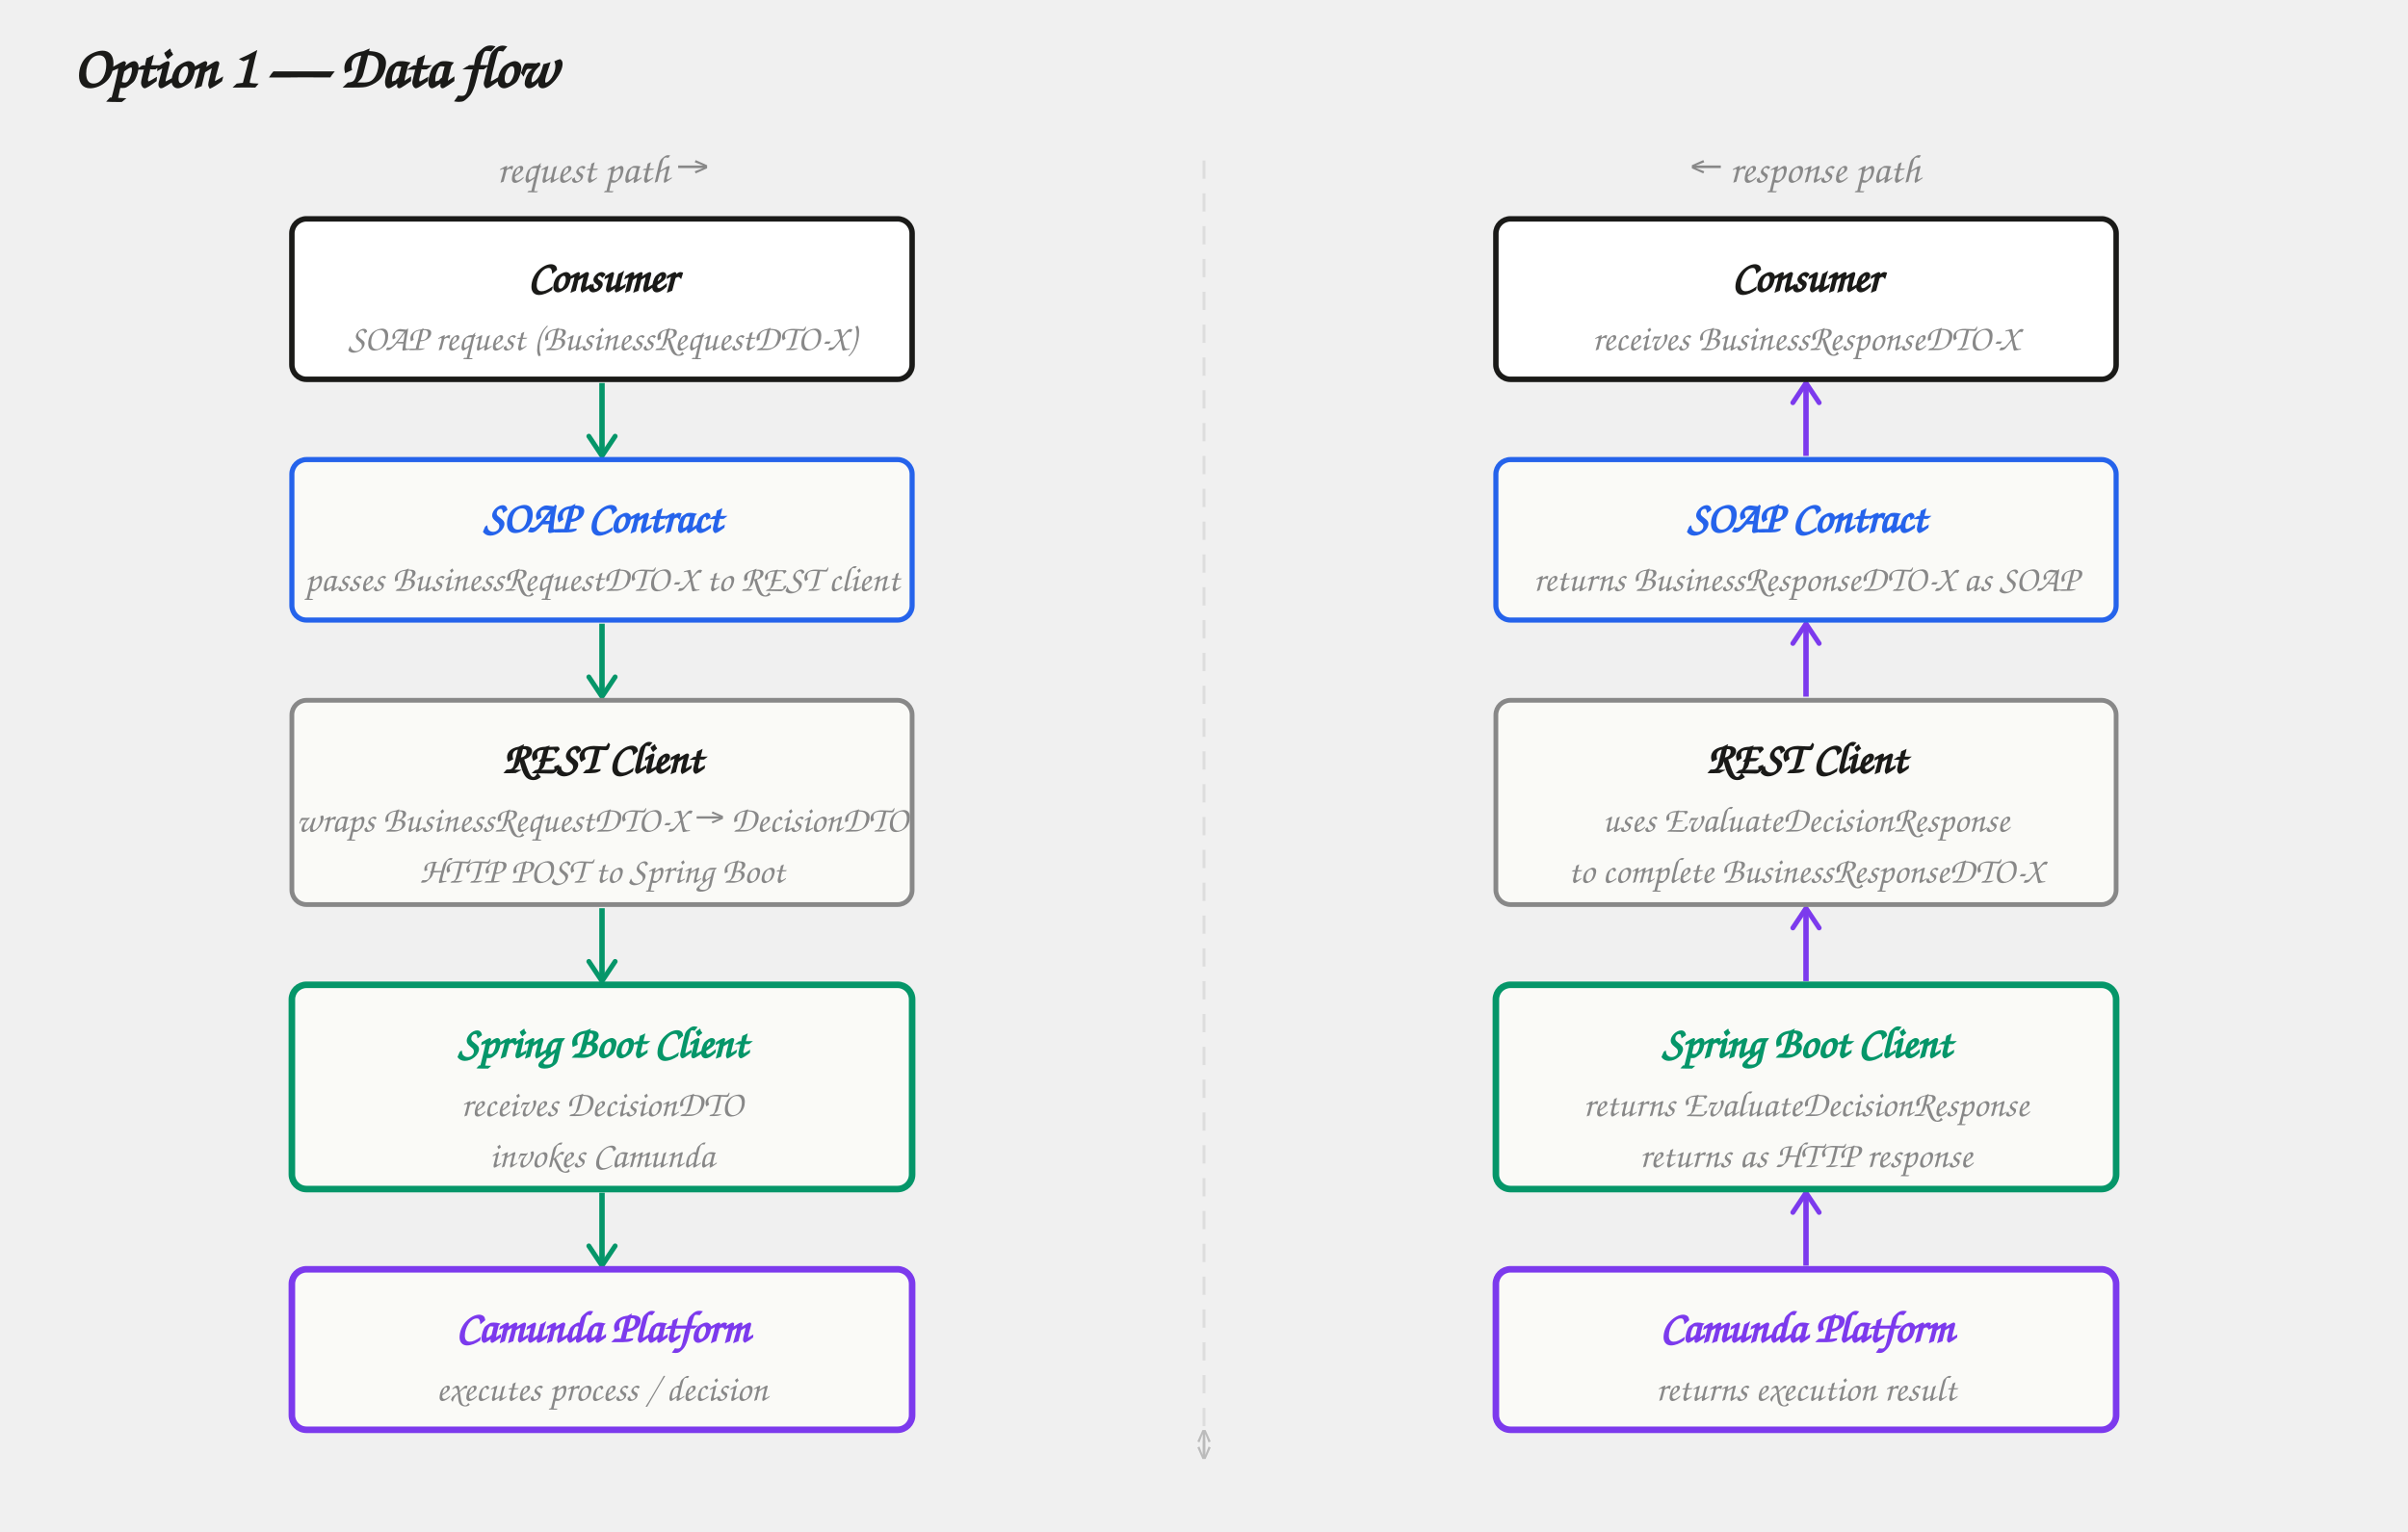
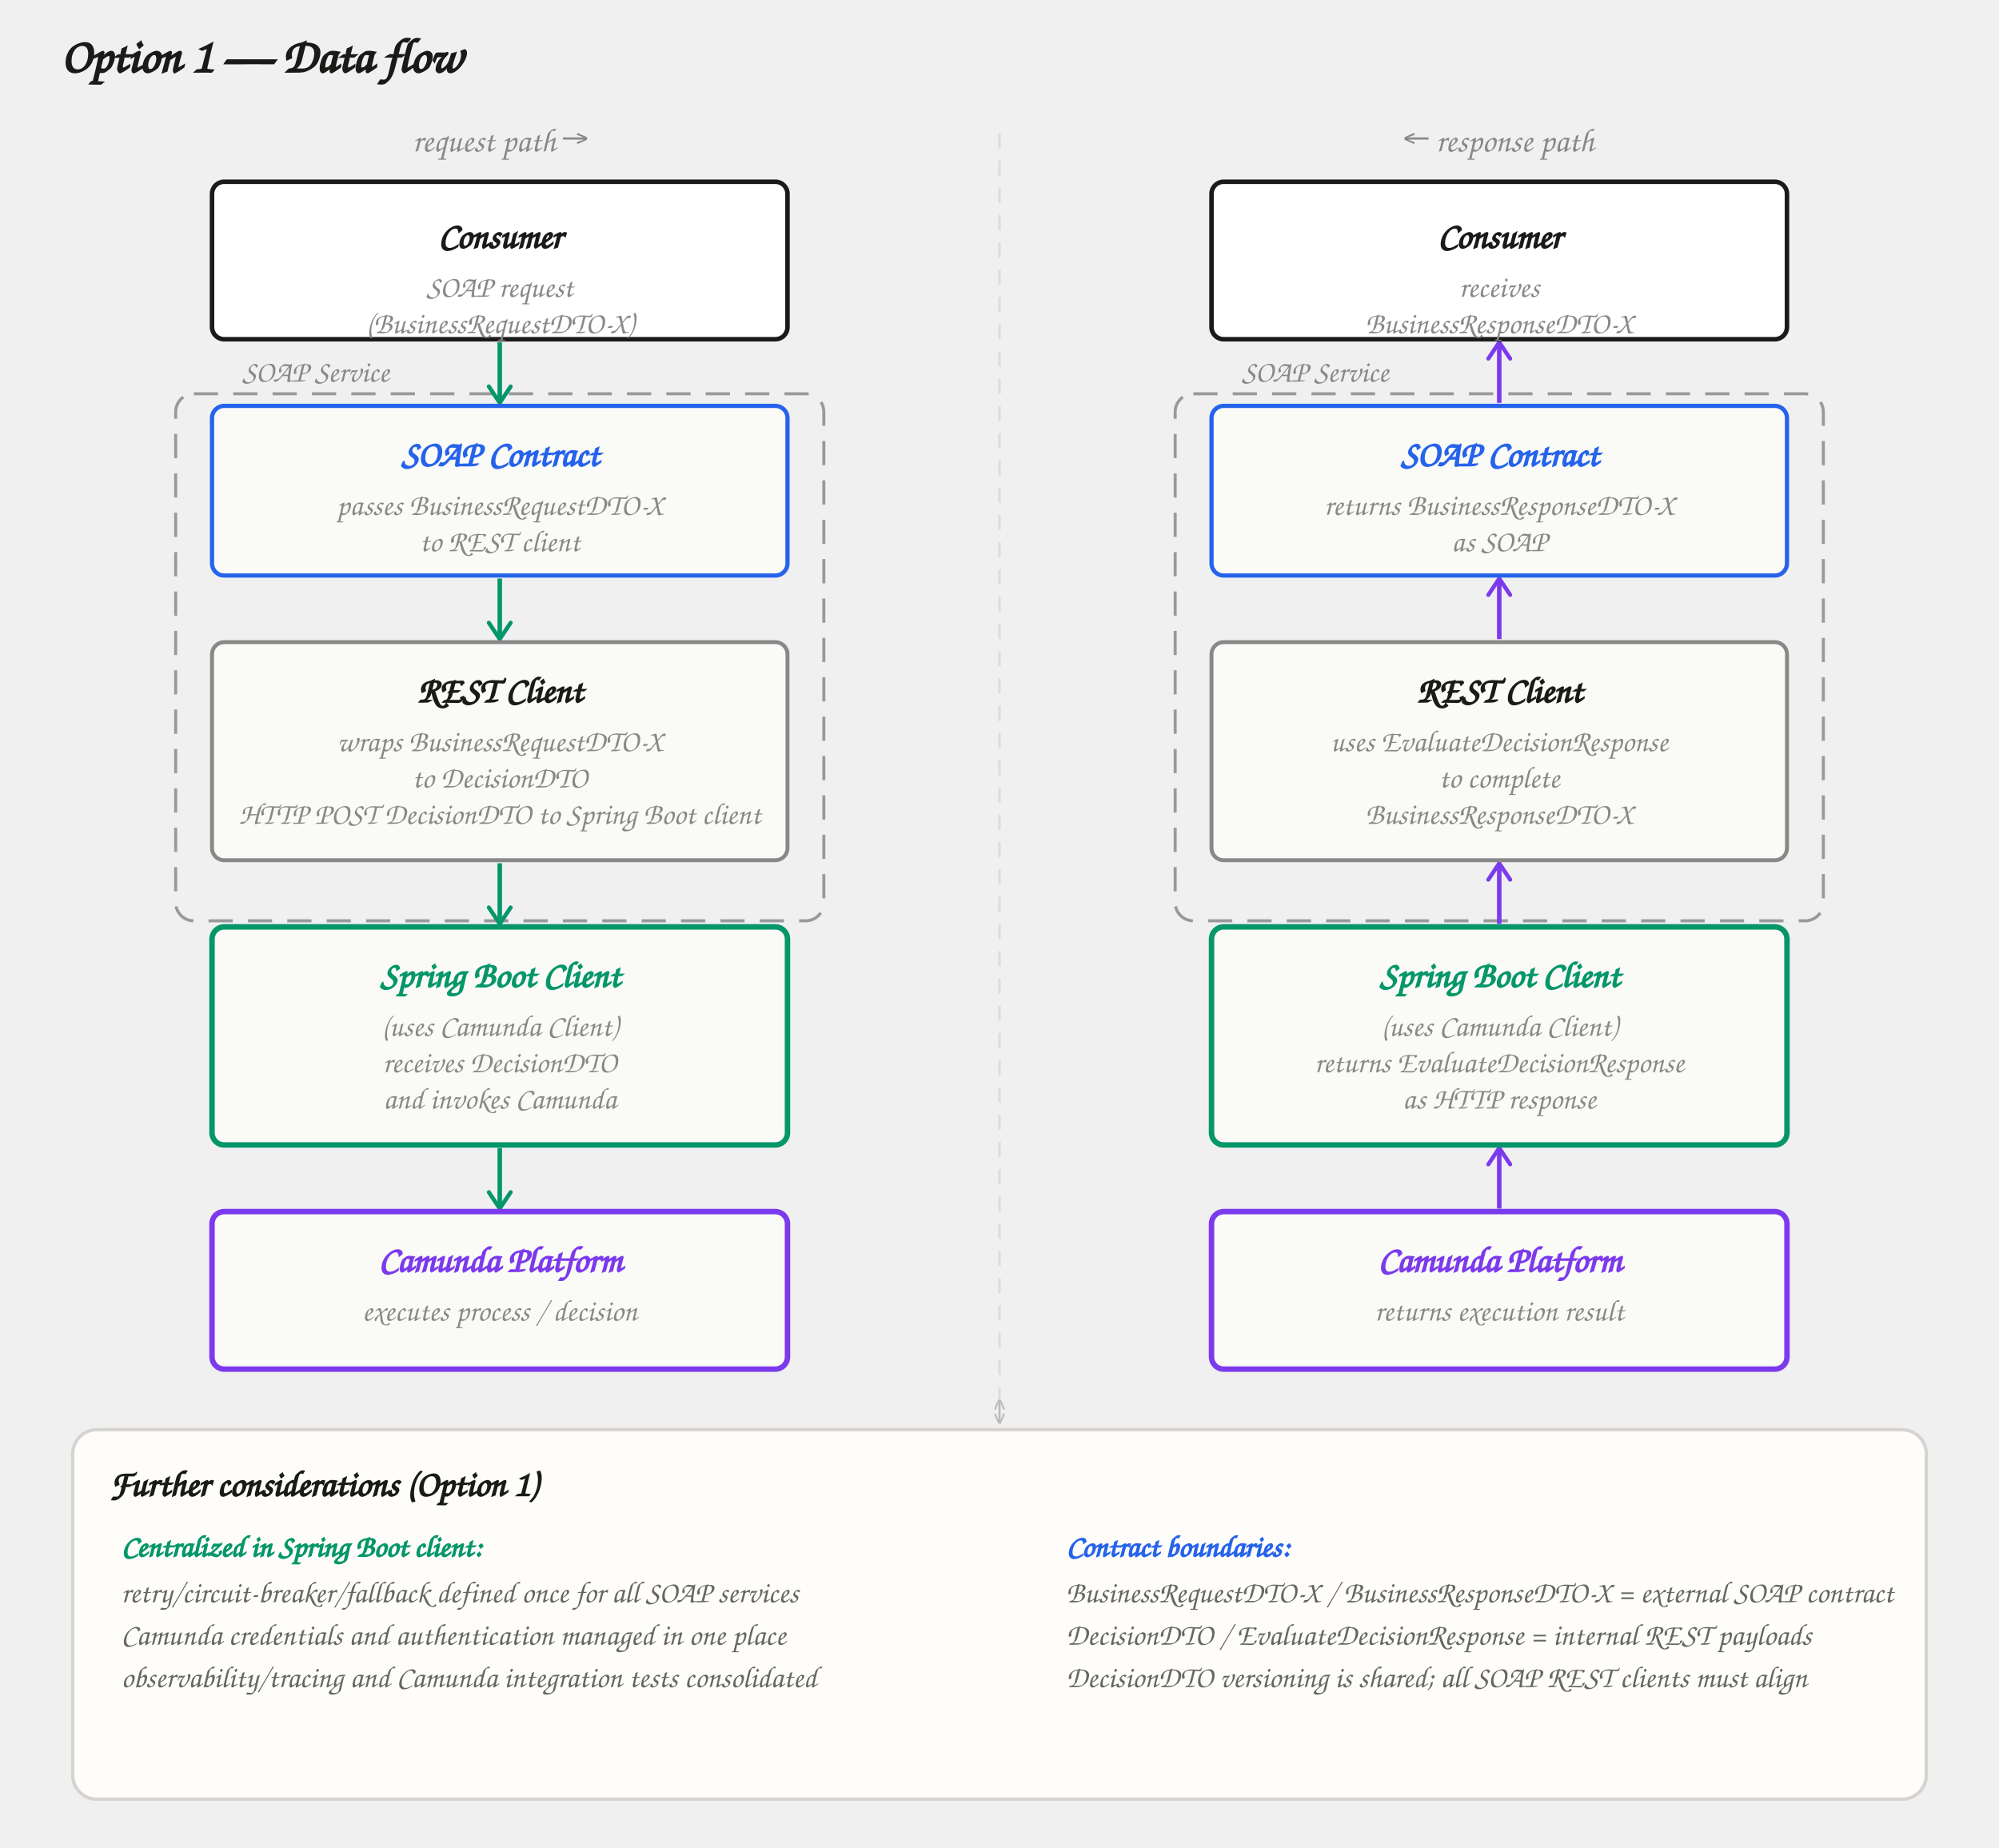
- <svg xmlns="http://www.w3.org/2000/svg" viewBox="0 0 660 420" width="660" height="420" style="background:#fafaf7;font-family:'Segoe Print','Comic Sans MS','Chalkboard SE',cursive">
+ <svg xmlns="http://www.w3.org/2000/svg" viewBox="0 0 660 610" width="660" height="610" style="background:#fafaf7;font-family:'Segoe Print','Comic Sans MS','Chalkboard SE',cursive">
  <defs>
    <marker id="arr" viewBox="0 0 10 10" refX="8" refY="5" markerWidth="6" markerHeight="6" orient="auto-start-reverse">
      <path d="M2 1L8 5L2 9" fill="none" stroke="#059669" stroke-width="1.5" stroke-linecap="round" stroke-linejoin="round" />
    </marker>
    <marker id="arr-g" viewBox="0 0 10 10" refX="8" refY="5" markerWidth="6" markerHeight="6" orient="auto-start-reverse">
      <path d="M2 1L8 5L2 9" fill="none" stroke="#059669" stroke-width="1.5" stroke-linecap="round" stroke-linejoin="round" />
    </marker>
  </defs>
  <text x="20" y="24" font-size="16" font-weight="bold" fill="#1a1a18">Option 1 — Data flow</text>
  <text x="165" y="50" font-size="11" fill="#888" text-anchor="middle">request path →</text>
  <text x="495" y="50" font-size="11" fill="#888" text-anchor="middle">← response path</text>
-   <rect x="80" y="60" width="170" height="44" rx="4" fill="#ffffff" stroke="#1a1a18" stroke-width="1.5" />
-   <text x="165" y="80" font-size="12" font-weight="bold" fill="#1a1a18" text-anchor="middle">Consumer</text>
-   <text x="165" y="96" font-size="10" fill="#888" text-anchor="middle">SOAP request (BusinessRequestDTO-X)</text>
-   <line x1="165" y1="105" x2="165" y2="125" stroke="#059669" stroke-width="1.5" marker-end="url(#arr)" />
-   <rect x="80" y="126" width="170" height="44" rx="4" fill="#fafaf7" stroke="#2563EB" stroke-width="1.4" />
-   <text x="165" y="146" font-size="12" font-weight="bold" fill="#2563EB" text-anchor="middle">SOAP Contract</text>
-   <text x="165" y="162" font-size="10" fill="#888" text-anchor="middle">passes BusinessRequestDTO-X to REST client</text>
-   <line x1="165" y1="171" x2="165" y2="191" stroke="#059669" stroke-width="1.5" marker-end="url(#arr)" />
-   <rect x="80" y="192" width="170" height="56" rx="4" fill="#fafaf7" stroke="#888" stroke-width="1.3" />
-   <text x="165" y="212" font-size="12" font-weight="bold" fill="#1a1a18" text-anchor="middle">REST Client</text>
-   <text x="165" y="228" font-size="10" fill="#888" text-anchor="middle">wraps BusinessRequestDTO-X → DecisionDTO</text>
-   <text x="165" y="242" font-size="10" fill="#888" text-anchor="middle">HTTP POST to Spring Boot</text>
-   <line x1="165" y1="249" x2="165" y2="269" stroke="#059669" stroke-width="1.5" marker-end="url(#arr)" />
-   <rect x="80" y="270" width="170" height="56" rx="4" fill="#fafaf7" stroke="#059669" stroke-width="1.8" />
-   <text x="165" y="290" font-size="12" font-weight="bold" fill="#059669" text-anchor="middle">Spring Boot Client</text>
-   <text x="165" y="306" font-size="10" fill="#888" text-anchor="middle">receives DecisionDTO</text>
-   <text x="165" y="320" font-size="10" fill="#888" text-anchor="middle">invokes Camunda</text>
-   <line x1="165" y1="327" x2="165" y2="347" stroke="#059669" stroke-width="1.5" marker-end="url(#arr)" />
-   <rect x="80" y="348" width="170" height="44" rx="4" fill="#fafaf7" stroke="#7C3AED" stroke-width="1.8" />
-   <text x="165" y="368" font-size="12" font-weight="bold" fill="#7C3AED" text-anchor="middle">Camunda Platform</text>
-   <text x="165" y="384" font-size="10" fill="#888" text-anchor="middle">executes process / decision</text>
-   <line x1="330" y1="44" x2="330" y2="400" stroke="#ddd" stroke-width="0.8" stroke-dasharray="5 4" />
-   <text x="330" y="400" font-size="11" fill="#bbb" text-anchor="middle">↕</text>
+   <rect x="58" y="130" width="214" height="174" rx="6" fill="none" stroke="#999" stroke-width="1" stroke-dasharray="8 5" />
+   <text x="80" y="126" font-size="10" fill="#888">SOAP Service</text>
+   <rect x="388" y="130" width="214" height="174" rx="6" fill="none" stroke="#999" stroke-width="1" stroke-dasharray="8 5" />
+   <text x="410" y="126" font-size="10" fill="#888">SOAP Service</text>
+   <rect x="70" y="60" width="190" height="52" rx="4" fill="#ffffff" stroke="#1a1a18" stroke-width="1.5" />
+   <text x="165" y="82" font-size="12" font-weight="bold" fill="#1a1a18" text-anchor="middle">Consumer</text>
+   <text x="165" y="98" font-size="10" fill="#888" text-anchor="middle">SOAP request</text>
+   <text x="165" y="110" font-size="10" fill="#888" text-anchor="middle">(BusinessRequestDTO-X)</text>
+   <line x1="165" y1="113" x2="165" y2="133" stroke="#059669" stroke-width="1.5" marker-end="url(#arr)" />
+   <rect x="70" y="134" width="190" height="56" rx="4" fill="#fafaf7" stroke="#2563EB" stroke-width="1.4" />
+   <text x="165" y="154" font-size="12" font-weight="bold" fill="#2563EB" text-anchor="middle">SOAP Contract</text>
+   <text x="165" y="170" font-size="10" fill="#888" text-anchor="middle">passes BusinessRequestDTO-X</text>
+   <text x="165" y="182" font-size="10" fill="#888" text-anchor="middle">to REST client</text>
+   <line x1="165" y1="191" x2="165" y2="211" stroke="#059669" stroke-width="1.5" marker-end="url(#arr)" />
+   <rect x="70" y="212" width="190" height="72" rx="4" fill="#fafaf7" stroke="#888" stroke-width="1.3" />
+   <text x="165" y="232" font-size="12" font-weight="bold" fill="#1a1a18" text-anchor="middle">REST Client</text>
+   <text x="165" y="248" font-size="10" fill="#888" text-anchor="middle">wraps BusinessRequestDTO-X</text>
+   <text x="165" y="260" font-size="10" fill="#888" text-anchor="middle">to DecisionDTO</text>
+   <text x="165" y="272" font-size="10" fill="#888" text-anchor="middle">HTTP POST DecisionDTO to Spring Boot client</text>
+   <line x1="165" y1="285" x2="165" y2="305" stroke="#059669" stroke-width="1.5" marker-end="url(#arr)" />
+   <rect x="70" y="306" width="190" height="72" rx="4" fill="#fafaf7" stroke="#059669" stroke-width="1.8" />
+   <text x="165" y="326" font-size="12" font-weight="bold" fill="#059669" text-anchor="middle">Spring Boot Client</text>
+   <text x="165" y="342" font-size="10" fill="#888" text-anchor="middle">(uses Camunda Client)</text>
+   <text x="165" y="354" font-size="10" fill="#888" text-anchor="middle">receives DecisionDTO</text>
+   <text x="165" y="366" font-size="10" fill="#888" text-anchor="middle">and invokes Camunda</text>
+   <line x1="165" y1="379" x2="165" y2="399" stroke="#059669" stroke-width="1.5" marker-end="url(#arr)" />
+   <rect x="70" y="400" width="190" height="52" rx="4" fill="#fafaf7" stroke="#7C3AED" stroke-width="1.8" />
+   <text x="165" y="420" font-size="12" font-weight="bold" fill="#7C3AED" text-anchor="middle">Camunda Platform</text>
+   <text x="165" y="436" font-size="10" fill="#888" text-anchor="middle">executes process / decision</text>
+   <line x1="330" y1="44" x2="330" y2="470" stroke="#ddd" stroke-width="0.8" stroke-dasharray="5 4" />
+   <text x="330" y="470" font-size="11" fill="#bbb" text-anchor="middle">↕</text>
  <defs>
    <marker id="arr-r" viewBox="0 0 10 10" refX="8" refY="5" markerWidth="6" markerHeight="6" orient="auto-start-reverse">
      <path d="M2 1L8 5L2 9" fill="none" stroke="#7C3AED" stroke-width="1.5" stroke-linecap="round" stroke-linejoin="round" />
    </marker>
  </defs>
-   <rect x="410" y="348" width="170" height="44" rx="4" fill="#fafaf7" stroke="#7C3AED" stroke-width="1.8" />
-   <text x="495" y="368" font-size="12" font-weight="bold" fill="#7C3AED" text-anchor="middle">Camunda Platform</text>
-   <text x="495" y="384" font-size="10" fill="#888" text-anchor="middle">returns execution result</text>
-   <line x1="495" y1="347" x2="495" y2="327" stroke="#7C3AED" stroke-width="1.5" marker-end="url(#arr-r)" />
-   <rect x="410" y="270" width="170" height="56" rx="4" fill="#fafaf7" stroke="#059669" stroke-width="1.8" />
-   <text x="495" y="290" font-size="12" font-weight="bold" fill="#059669" text-anchor="middle">Spring Boot Client</text>
-   <text x="495" y="306" font-size="10" fill="#888" text-anchor="middle">returns EvaluateDecisionResponse</text>
-   <text x="495" y="320" font-size="10" fill="#888" text-anchor="middle">returns as HTTP response</text>
-   <line x1="495" y1="269" x2="495" y2="249" stroke="#7C3AED" stroke-width="1.5" marker-end="url(#arr-r)" />
-   <rect x="410" y="192" width="170" height="56" rx="4" fill="#fafaf7" stroke="#888" stroke-width="1.3" />
-   <text x="495" y="212" font-size="12" font-weight="bold" fill="#1a1a18" text-anchor="middle">REST Client</text>
-   <text x="495" y="228" font-size="10" fill="#888" text-anchor="middle">uses EvaluateDecisionResponse</text>
-   <text x="495" y="242" font-size="10" fill="#888" text-anchor="middle">to complete BusinessResponseDTO-X</text>
-   <line x1="495" y1="191" x2="495" y2="171" stroke="#7C3AED" stroke-width="1.5" marker-end="url(#arr-r)" />
-   <rect x="410" y="126" width="170" height="44" rx="4" fill="#fafaf7" stroke="#2563EB" stroke-width="1.4" />
-   <text x="495" y="146" font-size="12" font-weight="bold" fill="#2563EB" text-anchor="middle">SOAP Contract</text>
-   <text x="495" y="162" font-size="10" fill="#888" text-anchor="middle">returns BusinessResponseDTO-X as SOAP</text>
-   <line x1="495" y1="125" x2="495" y2="105" stroke="#7C3AED" stroke-width="1.5" marker-end="url(#arr-r)" />
-   <rect x="410" y="60" width="170" height="44" rx="4" fill="#ffffff" stroke="#1a1a18" stroke-width="1.5" />
-   <text x="495" y="80" font-size="12" font-weight="bold" fill="#1a1a18" text-anchor="middle">Consumer</text>
-   <text x="495" y="96" font-size="10" fill="#888" text-anchor="middle">receives BusinessResponseDTO-X</text>
+   <rect x="400" y="400" width="190" height="52" rx="4" fill="#fafaf7" stroke="#7C3AED" stroke-width="1.8" />
+   <text x="495" y="420" font-size="12" font-weight="bold" fill="#7C3AED" text-anchor="middle">Camunda Platform</text>
+   <text x="495" y="436" font-size="10" fill="#888" text-anchor="middle">returns execution result</text>
+   <line x1="495" y1="399" x2="495" y2="379" stroke="#7C3AED" stroke-width="1.5" marker-end="url(#arr-r)" />
+   <rect x="400" y="306" width="190" height="72" rx="4" fill="#fafaf7" stroke="#059669" stroke-width="1.8" />
+   <text x="495" y="326" font-size="12" font-weight="bold" fill="#059669" text-anchor="middle">Spring Boot Client</text>
+   <text x="495" y="342" font-size="10" fill="#888" text-anchor="middle">(uses Camunda Client)</text>
+   <text x="495" y="354" font-size="10" fill="#888" text-anchor="middle">returns EvaluateDecisionResponse</text>
+   <text x="495" y="366" font-size="10" fill="#888" text-anchor="middle">as HTTP response</text>
+   <line x1="495" y1="305" x2="495" y2="285" stroke="#7C3AED" stroke-width="1.5" marker-end="url(#arr-r)" />
+   <rect x="400" y="212" width="190" height="72" rx="4" fill="#fafaf7" stroke="#888" stroke-width="1.3" />
+   <text x="495" y="232" font-size="12" font-weight="bold" fill="#1a1a18" text-anchor="middle">REST Client</text>
+   <text x="495" y="248" font-size="10" fill="#888" text-anchor="middle">uses EvaluateDecisionResponse</text>
+   <text x="495" y="260" font-size="10" fill="#888" text-anchor="middle">to complete</text>
+   <text x="495" y="272" font-size="10" fill="#888" text-anchor="middle">BusinessResponseDTO-X</text>
+   <line x1="495" y1="211" x2="495" y2="191" stroke="#7C3AED" stroke-width="1.5" marker-end="url(#arr-r)" />
+   <rect x="400" y="134" width="190" height="56" rx="4" fill="#fafaf7" stroke="#2563EB" stroke-width="1.4" />
+   <text x="495" y="154" font-size="12" font-weight="bold" fill="#2563EB" text-anchor="middle">SOAP Contract</text>
+   <text x="495" y="170" font-size="10" fill="#888" text-anchor="middle">returns BusinessResponseDTO-X</text>
+   <text x="495" y="182" font-size="10" fill="#888" text-anchor="middle">as SOAP</text>
+   <line x1="495" y1="133" x2="495" y2="113" stroke="#7C3AED" stroke-width="1.5" marker-end="url(#arr-r)" />
+   <rect x="400" y="60" width="190" height="52" rx="4" fill="#ffffff" stroke="#1a1a18" stroke-width="1.5" />
+   <text x="495" y="82" font-size="12" font-weight="bold" fill="#1a1a18" text-anchor="middle">Consumer</text>
+   <text x="495" y="98" font-size="10" fill="#888" text-anchor="middle">receives</text>
+   <text x="495" y="110" font-size="10" fill="#888" text-anchor="middle">BusinessResponseDTO-X</text>
+   <rect x="24" y="472" width="612" height="122" rx="8" fill="#fffdfa" stroke="#d6d3d1" stroke-width="1.1" />
+   <text x="36" y="494" font-size="12" font-weight="bold" fill="#1a1a18">Further considerations (Option 1)</text>
+   <text x="40" y="514" font-size="10" font-weight="bold" fill="#059669">Centralized in Spring Boot client:</text>
+   <text x="40" y="529" font-size="10" fill="#666">retry/circuit-breaker/fallback defined once for all SOAP services</text>
+   <text x="40" y="543" font-size="10" fill="#666">Camunda credentials and authentication managed in one place</text>
+   <text x="40" y="557" font-size="10" fill="#666">observability/tracing and Camunda integration tests consolidated</text>
+   <text x="352" y="514" font-size="10" font-weight="bold" fill="#2563EB">Contract boundaries:</text>
+   <text x="352" y="529" font-size="10" fill="#666">BusinessRequestDTO-X / BusinessResponseDTO-X = external SOAP contract</text>
+   <text x="352" y="543" font-size="10" fill="#666">DecisionDTO / EvaluateDecisionResponse = internal REST payloads</text>
+   <text x="352" y="557" font-size="10" fill="#666">DecisionDTO versioning is shared; all SOAP REST clients must align</text>
</svg>
